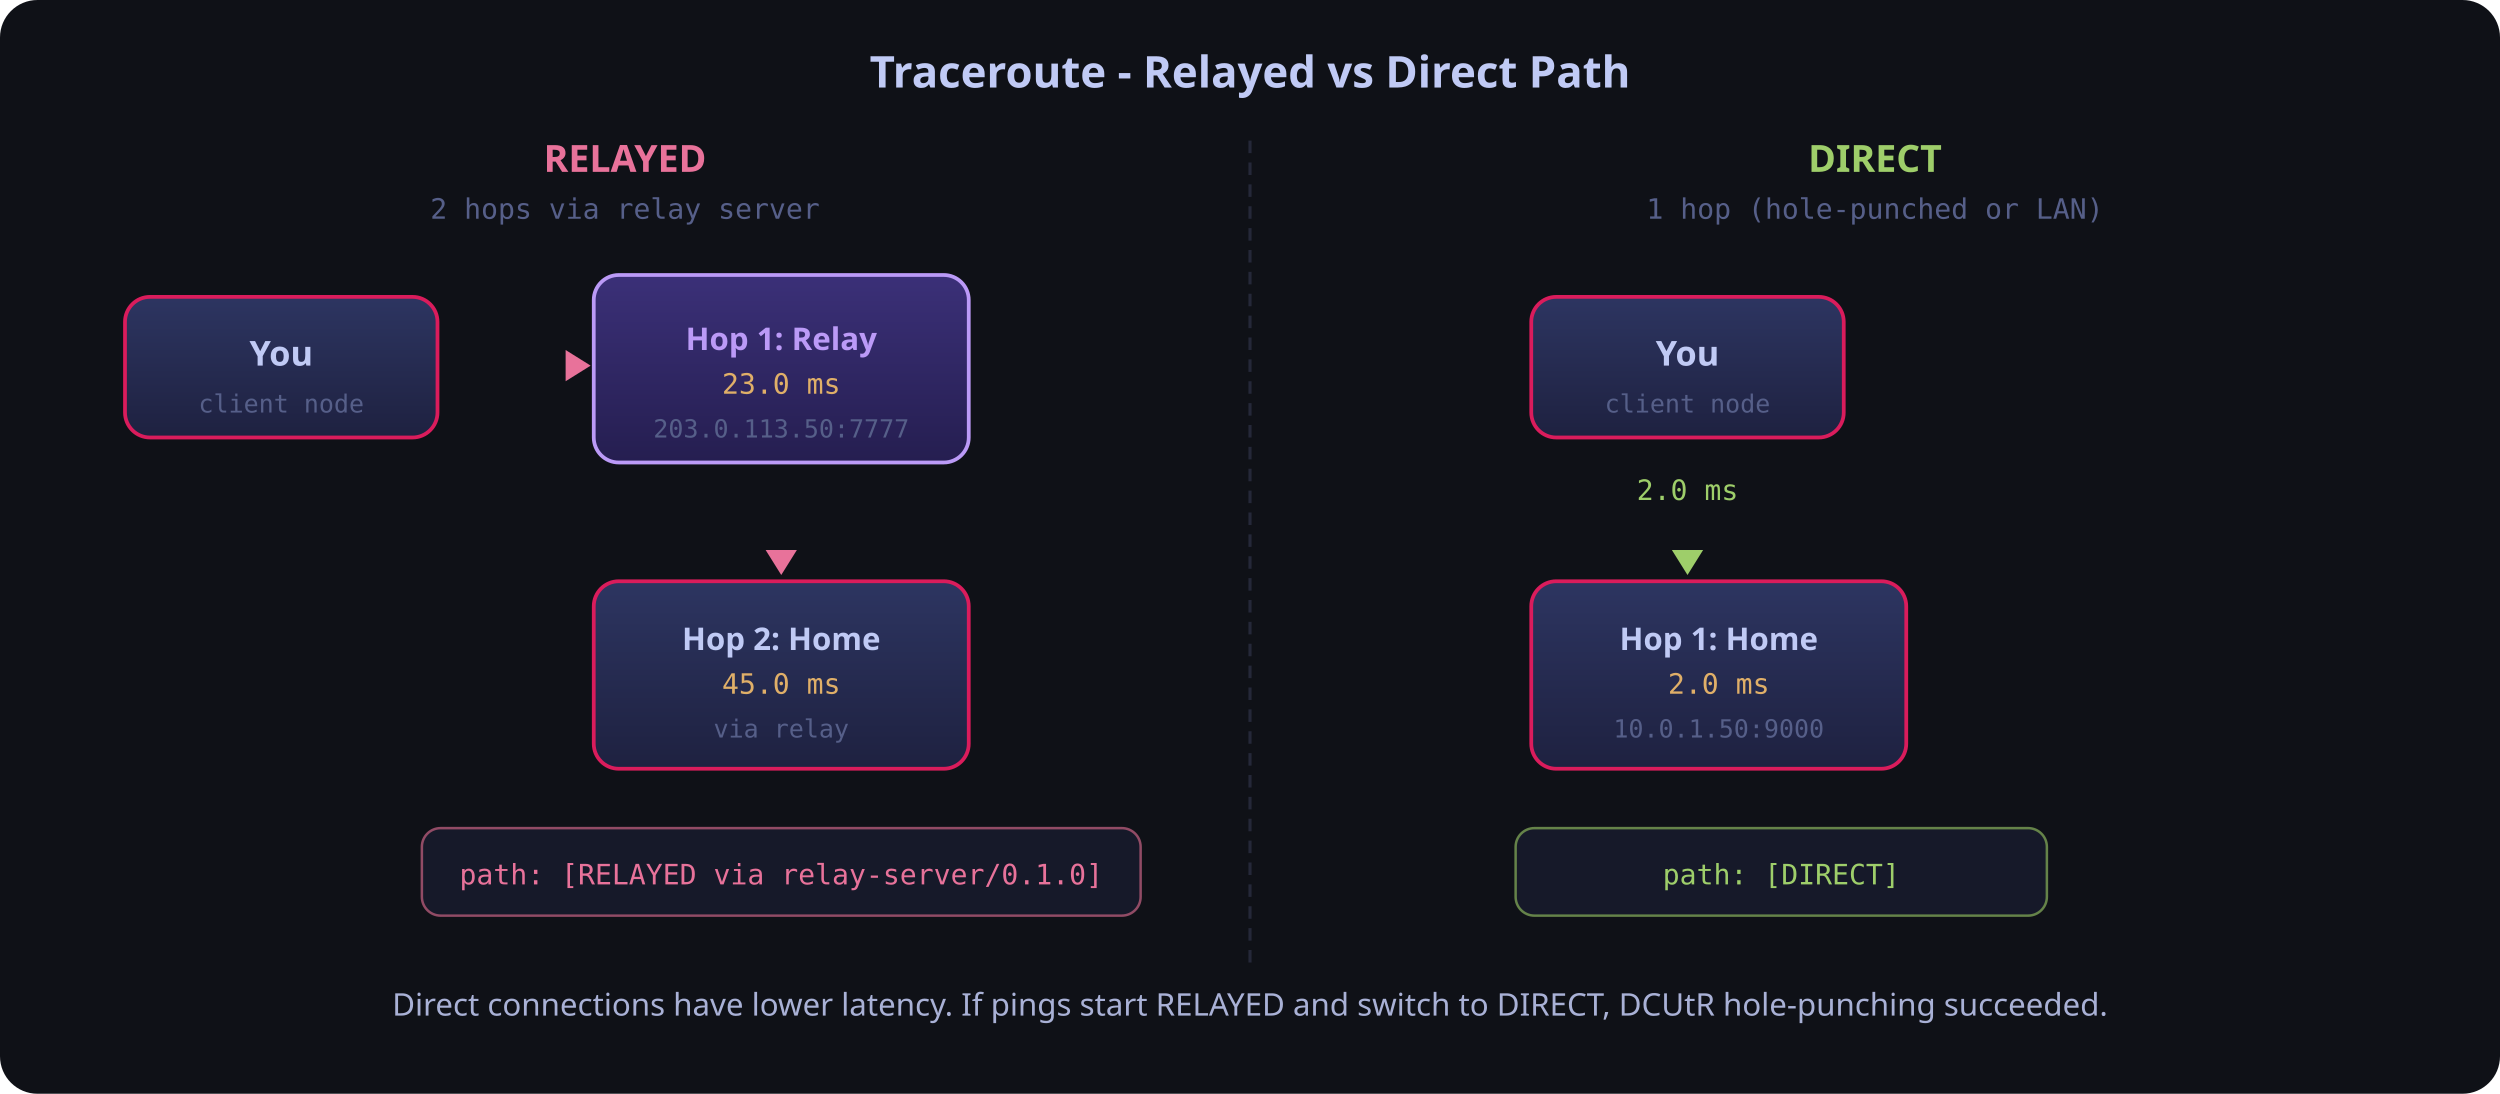
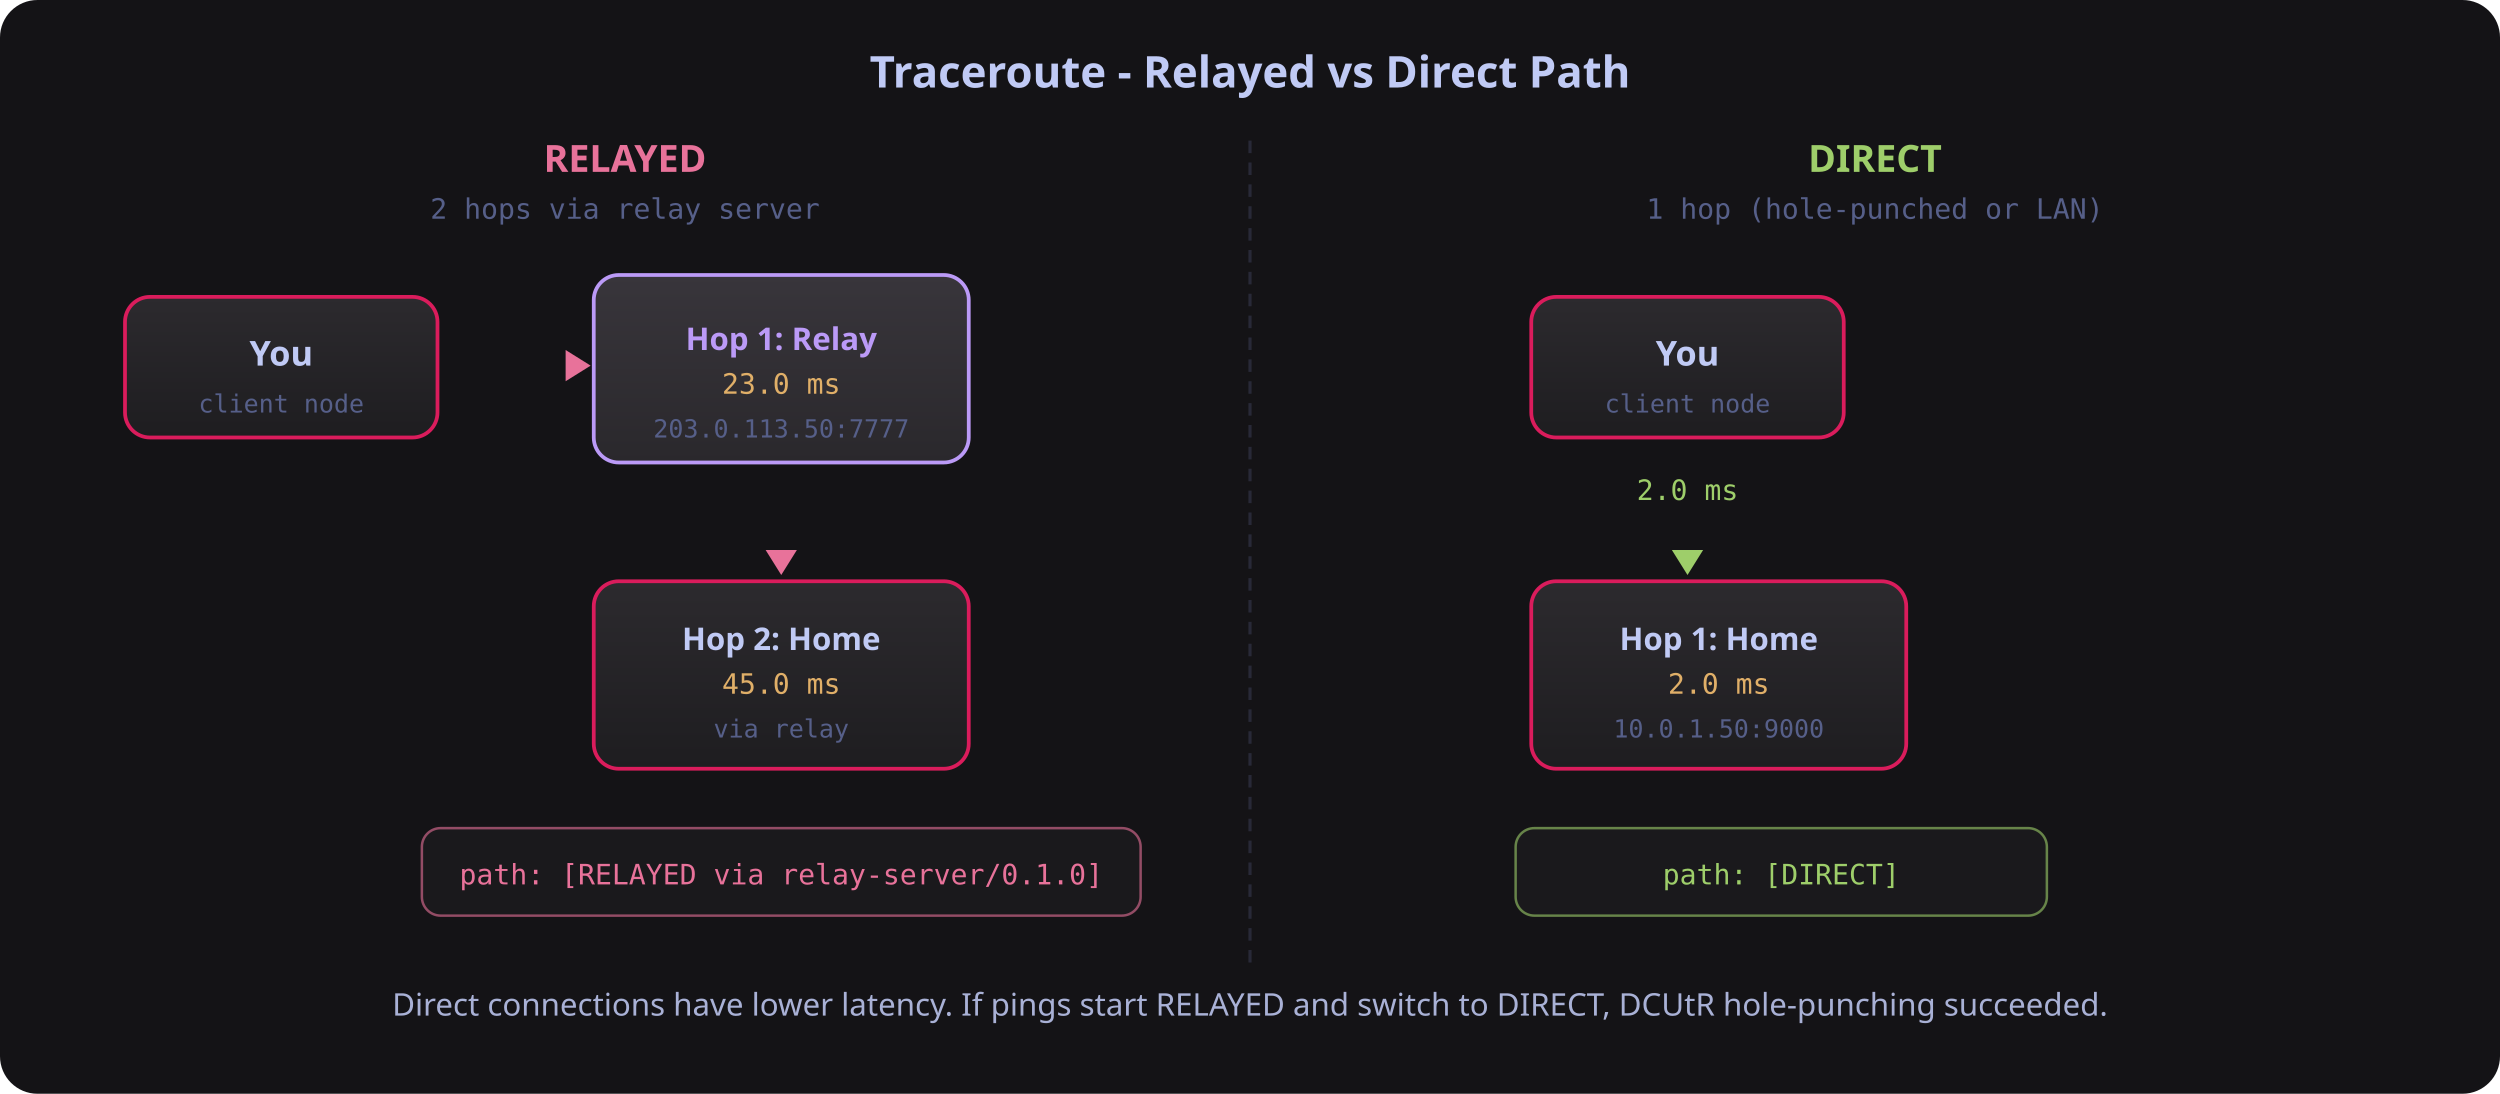
<svg xmlns="http://www.w3.org/2000/svg" viewBox="0 0 800 350" width="800" height="350">
  <defs>
    <linearGradient id="nodeFill" x1="0%" y1="0%" x2="0%" y2="100%">
-       <stop offset="0%" style="stop-color:#2d3561;stop-opacity:1" />
-       <stop offset="100%" style="stop-color:#1e2140;stop-opacity:1" />
+       <stop offset="0%" style="stop-color:#2c2a2e;stop-opacity:1" />
+       <stop offset="100%" style="stop-color:#1e1d20;stop-opacity:1" />
    </linearGradient>
    <linearGradient id="relayFill" x1="0%" y1="0%" x2="0%" y2="100%">
-       <stop offset="0%" style="stop-color:#3b3078;stop-opacity:1" />
-       <stop offset="100%" style="stop-color:#251e50;stop-opacity:1" />
+       <stop offset="0%" style="stop-color:#38353b;stop-opacity:1" />
+       <stop offset="100%" style="stop-color:#2a282c;stop-opacity:1" />
    </linearGradient>
    <filter id="glow">
      <feGaussianBlur stdDeviation="2" result="coloredBlur" />
      <feMerge>
        <feMergeNode in="coloredBlur" />
        <feMergeNode in="SourceGraphic" />
      </feMerge>
    </filter>
  </defs>
-   <rect width="800" height="350" rx="12" fill="#0f1117" />
+   <rect width="800" height="350" rx="12" fill="#141316" />
  <text x="400" y="28" font-family="system-ui, sans-serif" font-size="14" fill="#c0caf5" text-anchor="middle" font-weight="600">Traceroute - Relayed vs Direct Path</text>
  <line x1="400" y1="45" x2="400" y2="310" stroke="#565f89" stroke-width="1" stroke-dasharray="4,3" opacity="0.3" />
  <text x="200" y="55" font-family="system-ui, sans-serif" font-size="12" fill="#e8729a" text-anchor="middle" font-weight="600">RELAYED</text>
  <text x="200" y="70" font-family="SF Mono, monospace" font-size="9" fill="#565f89" text-anchor="middle">2 hops via relay server</text>
  <rect x="40" y="95" width="100" height="45" rx="8" fill="url(#nodeFill)" stroke="#da1c5c" stroke-width="1.2" />
  <text x="90" y="117" font-family="system-ui, sans-serif" font-size="11" fill="#c0caf5" text-anchor="middle" font-weight="600">You</text>
  <text x="90" y="132" font-family="SF Mono, monospace" font-size="8" fill="#565f89" text-anchor="middle">client node</text>
  <line x1="140" y1="117" x2="185" y2="117" stroke="#e8729a" stroke-width="2" filter="url(#glow)" />
  <polygon points="181,112 181,122 189,117" fill="#e8729a" />
  <rect x="190" y="88" width="120" height="60" rx="8" fill="url(#relayFill)" stroke="#bb9af7" stroke-width="1.2" />
  <text x="250" y="112" font-family="system-ui, sans-serif" font-size="10" fill="#bb9af7" text-anchor="middle" font-weight="600">Hop 1: Relay</text>
  <text x="250" y="126" font-family="SF Mono, monospace" font-size="9" fill="#e0af68" text-anchor="middle">23.0 ms</text>
  <text x="250" y="140" font-family="SF Mono, monospace" font-size="8" fill="#565f89" text-anchor="middle">203.0.113.50:7777</text>
  <line x1="250" y1="148" x2="250" y2="180" stroke="#e8729a" stroke-width="2" filter="url(#glow)" />
  <polygon points="245,176 255,176 250,184" fill="#e8729a" />
  <rect x="190" y="186" width="120" height="60" rx="8" fill="url(#nodeFill)" stroke="#da1c5c" stroke-width="1.2" />
  <text x="250" y="208" font-family="system-ui, sans-serif" font-size="10" fill="#c0caf5" text-anchor="middle" font-weight="600">Hop 2: Home</text>
  <text x="250" y="222" font-family="SF Mono, monospace" font-size="9" fill="#e0af68" text-anchor="middle">45.0 ms</text>
  <text x="250" y="236" font-family="SF Mono, monospace" font-size="8" fill="#565f89" text-anchor="middle">via relay</text>
-   <rect x="135" y="265" width="230" height="28" rx="6" fill="#1a1e36" stroke="#e8729a" stroke-width="0.8" opacity="0.6" />
+   <rect x="135" y="265" width="230" height="28" rx="6" fill="#1e1d20" stroke="#e8729a" stroke-width="0.8" opacity="0.6" />
  <text x="250" y="283" font-family="SF Mono, monospace" font-size="9" fill="#e8729a" text-anchor="middle">path: [RELAYED via relay-server/0.1.0]</text>
  <text x="600" y="55" font-family="system-ui, sans-serif" font-size="12" fill="#9ece6a" text-anchor="middle" font-weight="600">DIRECT</text>
  <text x="600" y="70" font-family="SF Mono, monospace" font-size="9" fill="#565f89" text-anchor="middle">1 hop (hole-punched or LAN)</text>
  <rect x="490" y="95" width="100" height="45" rx="8" fill="url(#nodeFill)" stroke="#da1c5c" stroke-width="1.2" />
  <text x="540" y="117" font-family="system-ui, sans-serif" font-size="11" fill="#c0caf5" text-anchor="middle" font-weight="600">You</text>
  <text x="540" y="132" font-family="SF Mono, monospace" font-size="8" fill="#565f89" text-anchor="middle">client node</text>
  <line x1="540" y1="140" x2="540" y2="180" stroke="#9ece6a" stroke-width="2.5" filter="url(#glow)" />
  <polygon points="535,176 545,176 540,184" fill="#9ece6a" />
  <text x="540" y="160" font-family="SF Mono, monospace" font-size="9" fill="#9ece6a" text-anchor="middle">2.0 ms</text>
  <rect x="490" y="186" width="120" height="60" rx="8" fill="url(#nodeFill)" stroke="#da1c5c" stroke-width="1.2" />
  <text x="550" y="208" font-family="system-ui, sans-serif" font-size="10" fill="#c0caf5" text-anchor="middle" font-weight="600">Hop 1: Home</text>
  <text x="550" y="222" font-family="SF Mono, monospace" font-size="9" fill="#e0af68" text-anchor="middle">2.0 ms</text>
  <text x="550" y="236" font-family="SF Mono, monospace" font-size="8" fill="#565f89" text-anchor="middle">10.0.1.50:9000</text>
-   <rect x="485" y="265" width="170" height="28" rx="6" fill="#1a1e36" stroke="#9ece6a" stroke-width="0.8" opacity="0.6" />
+   <rect x="485" y="265" width="170" height="28" rx="6" fill="#1e1d20" stroke="#9ece6a" stroke-width="0.8" opacity="0.6" />
  <text x="570" y="283" font-family="SF Mono, monospace" font-size="9" fill="#9ece6a" text-anchor="middle">path: [DIRECT]</text>
  <text x="400" y="325" font-family="system-ui, sans-serif" font-size="10" fill="#a9b1d6" text-anchor="middle">Direct connections have lower latency. If pings start RELAYED and switch to DIRECT, DCUtR hole-punching succeeded.</text>
</svg>
